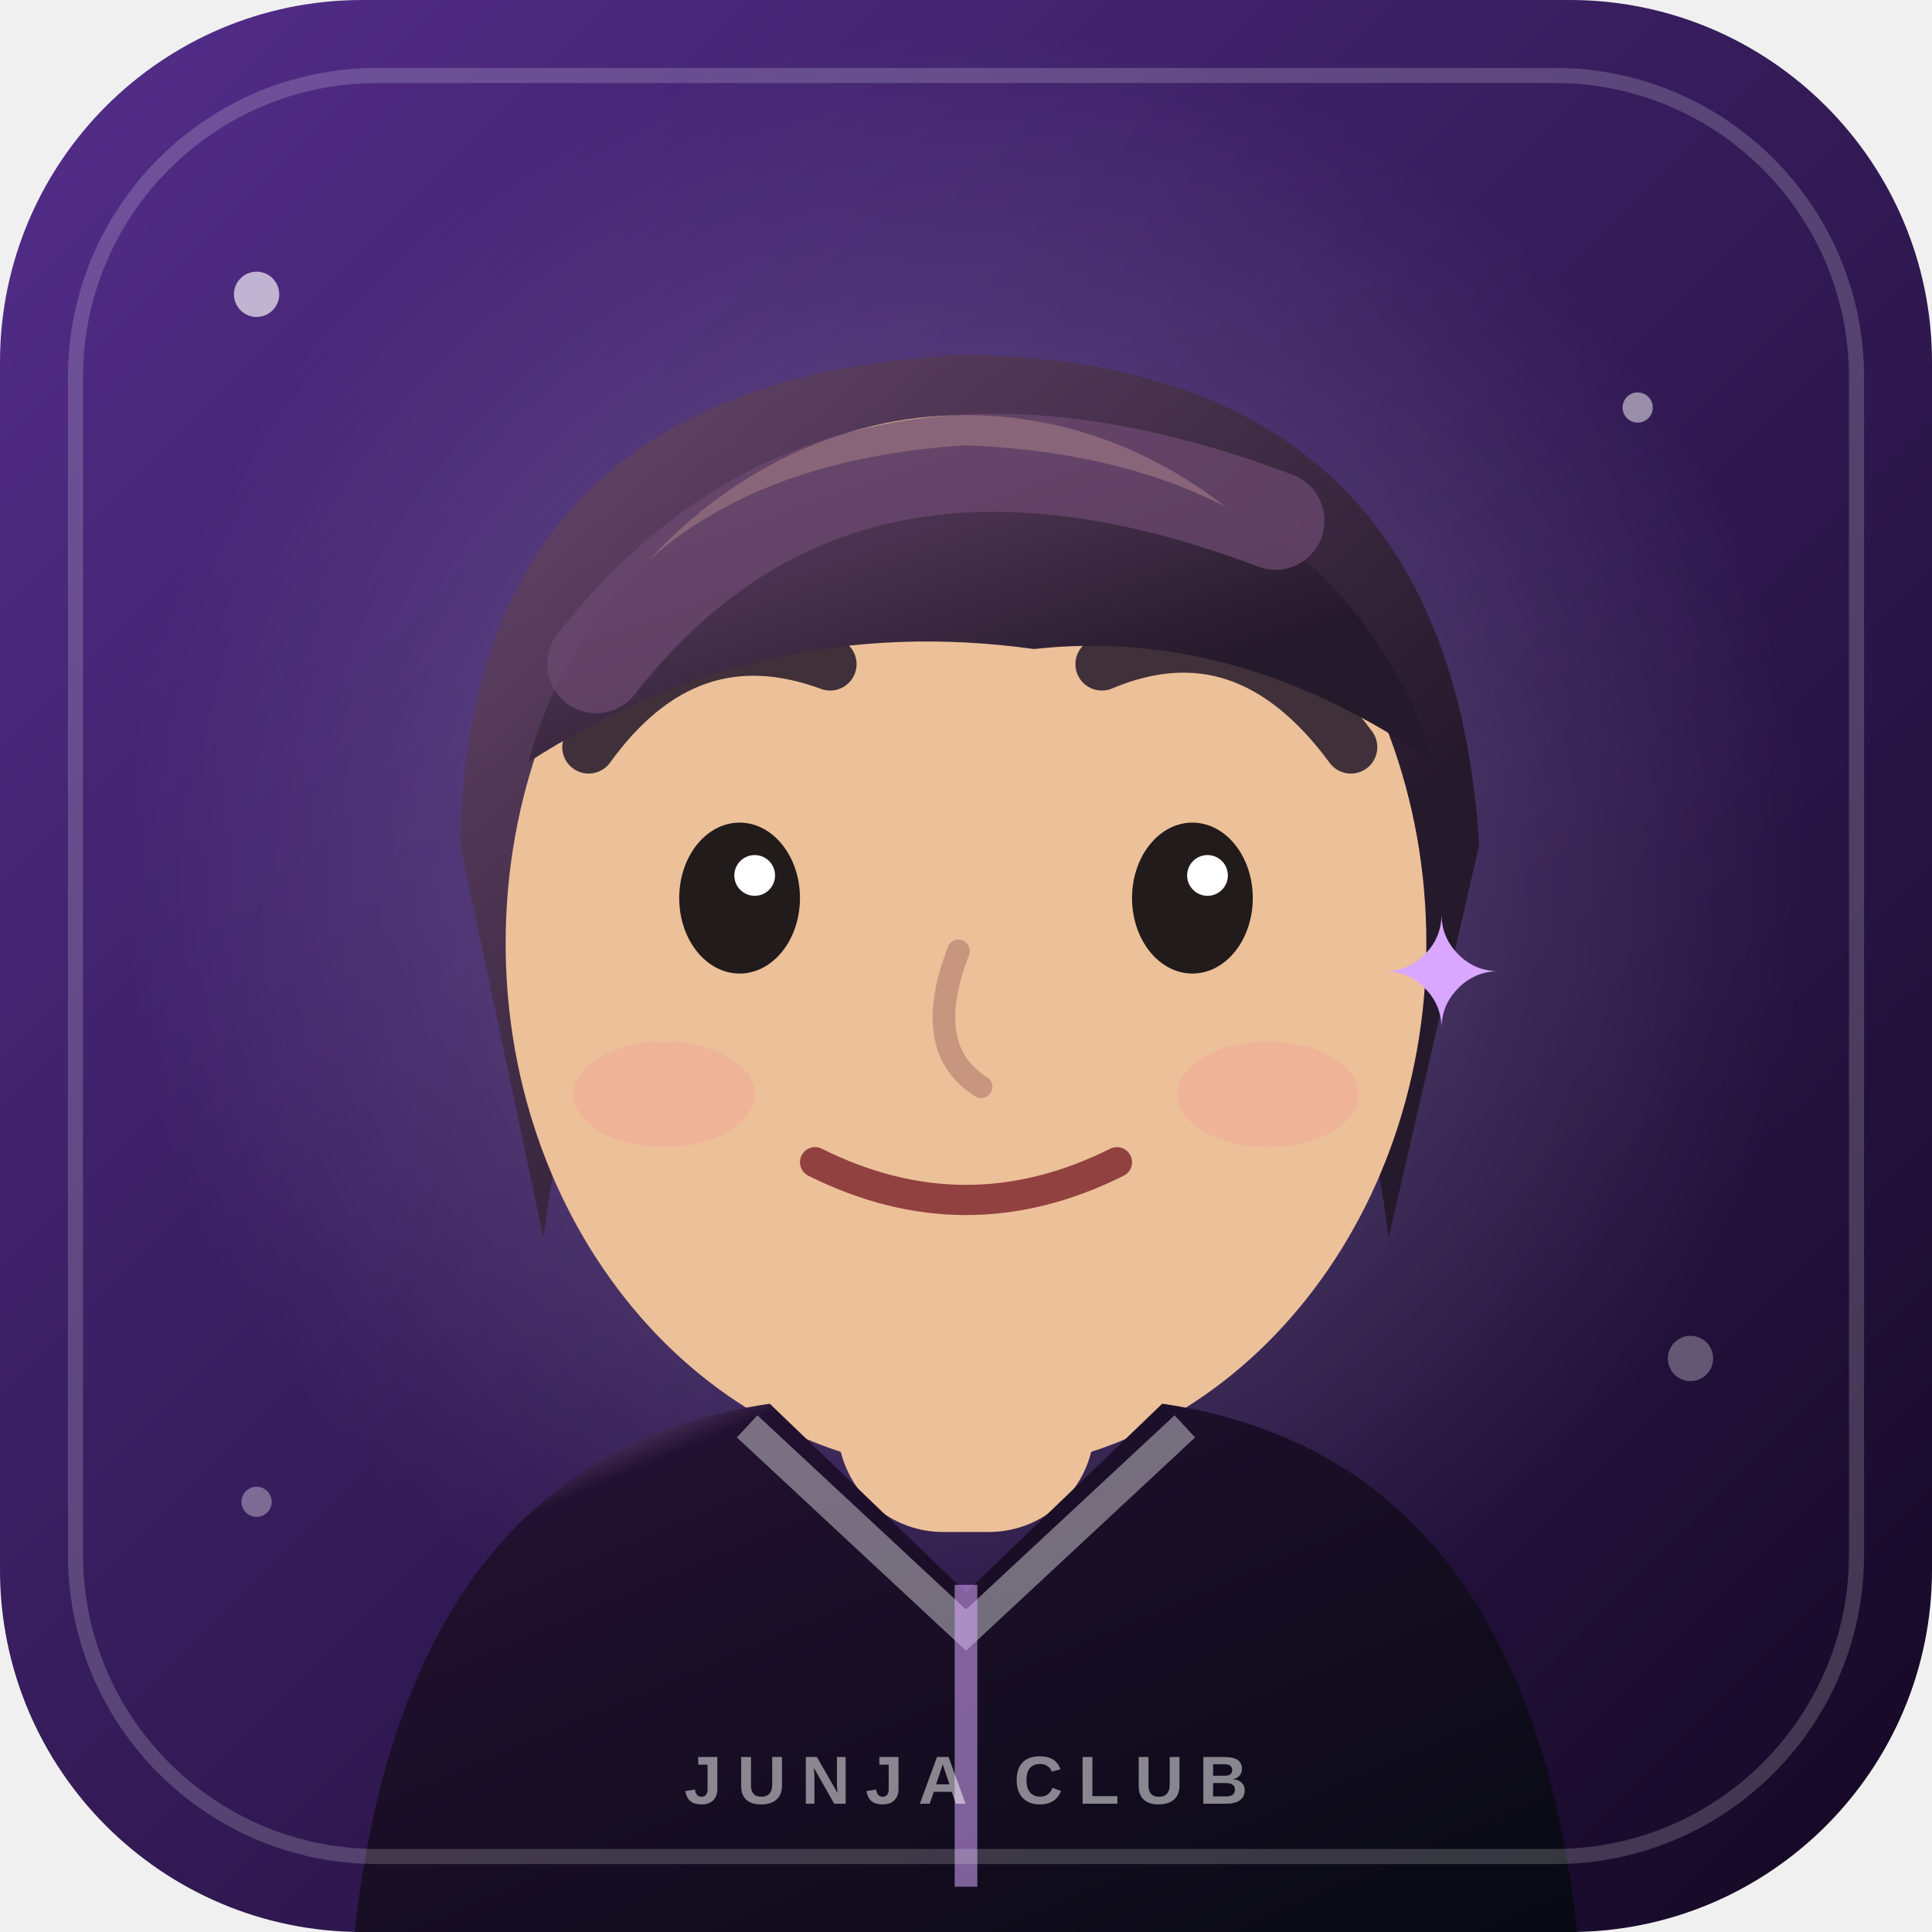
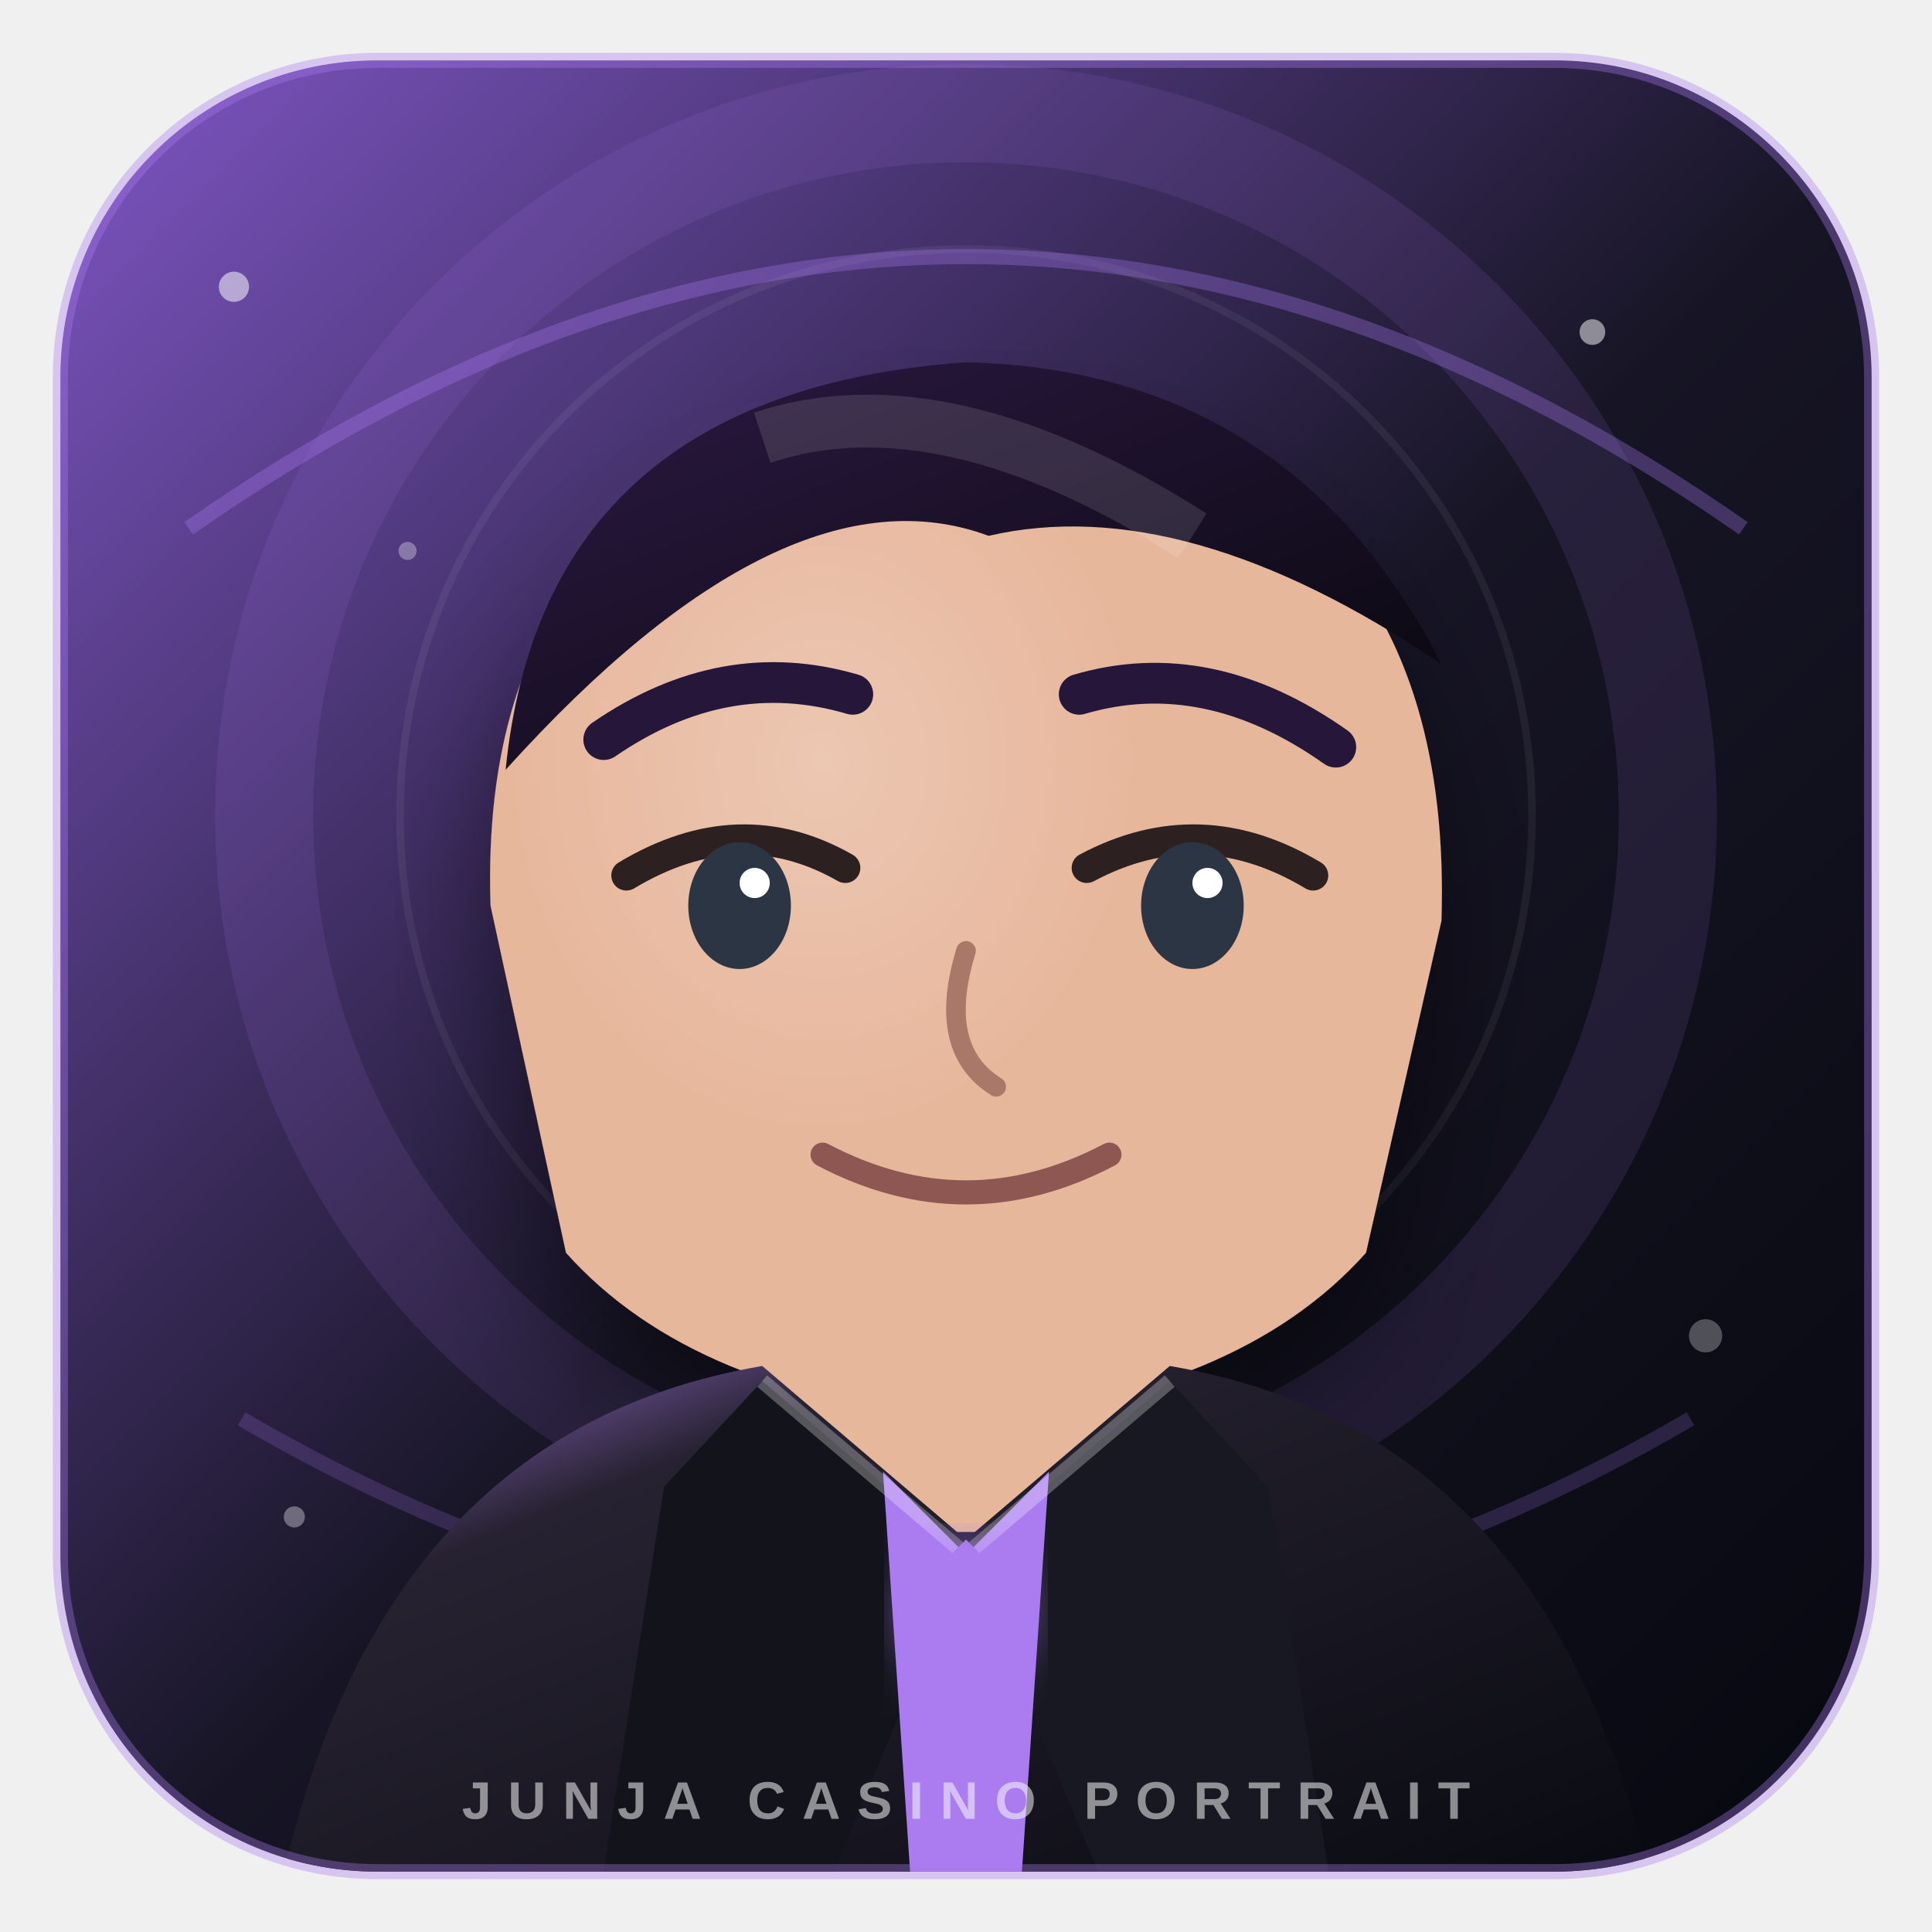
<svg xmlns="http://www.w3.org/2000/svg" viewBox="0 0 256 256">
  <defs>
    <linearGradient id="bg" x1="0" y1="0" x2="1" y2="1">
-       <stop stop-color="#542e8c" />
-       <stop offset="1" stop-color="#130822" />
+       <stop stop-color="#865bd0" />
+       <stop offset=".52" stop-color="#171525" />
+       <stop offset="1" stop-color="#05070d" />
    </linearGradient>
-     <linearGradient id="hair" x1="0" y1="0" x2="1" y2="1">
-       <stop stop-color="#6a486f" />
-       <stop offset=".72" stop-color="#251a2b" />
+     <linearGradient id="hair" x1="0" y1="0" x2=".9" y2="1">
+       <stop stop-color="#aa7cf0" />
+       <stop offset=".18" stop-color="#26163a" />
+       <stop offset="1" stop-color="#09080e" />
    </linearGradient>
    <linearGradient id="cloth" x1="0" y1="0" x2="1" y2="1">
-       <stop stop-color="#d9a7ff" stop-opacity=".9" />
-       <stop offset=".18" stop-color="#21102f" />
-       <stop offset="1" stop-color="#070a12" />
+       <stop stop-color="#aa7cf0" />
+       <stop offset=".23" stop-color="#272231" />
+       <stop offset="1" stop-color="#07090f" />
    </linearGradient>
-     <radialGradient id="glow">
-       <stop stop-color="#fff" stop-opacity=".25" />
+     <radialGradient id="skin">
+       <stop stop-color="#fff" stop-opacity=".22" />
      <stop offset="1" stop-color="#fff" stop-opacity="0" />
    </radialGradient>
+     <filter id="glow">
+       <feGaussianBlur stdDeviation="4" result="b" />
+       <feMerge>
+         <feMergeNode in="b" />
+         <feMergeNode in="SourceGraphic" />
+       </feMerge>
+     </filter>
+     <filter id="soft">
+       <feDropShadow dx="0" dy="8" stdDeviation="8" flood-color="#000" flood-opacity=".45" />
+     </filter>
+     <clipPath id="clip">
+       <rect x="8" y="8" width="240" height="240" rx="42" />
+     </clipPath>
  </defs>
-   <rect width="256" height="256" rx="48" fill="url(#bg)" />
-   <circle cx="128" cy="116" r="112" fill="url(#glow)" />
-   <circle cx="34" cy="39" r="3" fill="#fff" opacity="0.65" />
-   <circle cx="217" cy="54" r="2" fill="#fff" opacity="0.5" />
-   <circle cx="34" cy="199" r="2" fill="#fff" opacity="0.35" />
-   <circle cx="224" cy="180" r="3" fill="#fff" opacity="0.3" />
-   <path d="M61 112 Q62 50 128 47 Q192 48 196 112 L184 164 Q175 94 128 84 Q81 94 72 164Z" fill="url(#hair)" />
-   <ellipse cx="128" cy="125" rx="61" ry="70" fill="#ecc099" />
-   <path d="M78 99 Q91 81 110 88 M146 88 Q165 80 179 99" fill="none" stroke="#251a2b" stroke-width="7" stroke-linecap="round" opacity=".86" />
-   <ellipse cx="98" cy="119" rx="8" ry="10" fill="#221b1c" />
-   <ellipse cx="158" cy="119" rx="8" ry="10" fill="#221b1c" />
-   <circle cx="100" cy="116" r="2.7" fill="#fff" />
-   <circle cx="160" cy="116" r="2.7" fill="#fff" />
-   <path d="M127 126 q-5 13 3 18" fill="none" stroke="#b98574" stroke-width="3" stroke-linecap="round" opacity=".7" />
-   <ellipse cx="88" cy="145" rx="12" ry="7" fill="#ff7890" opacity=".18" />
-   <ellipse cx="168" cy="145" rx="12" ry="7" fill="#ff7890" opacity=".18" />
-   <path d="M108 154 Q128 164 148 154" fill="none" stroke="#91413f" stroke-width="4" stroke-linecap="round" />
-   <path d="M70 101 Q81 62 128 59 Q177 61 190 101 Q164 83 137 86 Q101 81 70 101Z" fill="url(#hair)" />
-   <path d="M79 88 Q111 47 169 69" fill="none" stroke="#6a486f" stroke-width="13" stroke-linecap="round" opacity=".76" />
-   <g fill="#ecc099">
-     <rect x="111" y="169" width="34" height="34" rx="14" />
+   <g clip-path="url(#clip)">
+     <rect width="256" height="256" rx="48" fill="url(#bg)" />
+     <circle cx="31" cy="38" r="2" fill="#fff" opacity="0.52" />
+     <circle cx="211" cy="44" r="1.7" fill="#fff" opacity="0.5" />
+     <circle cx="226" cy="177" r="2.2" fill="#fff" opacity="0.28" />
+     <circle cx="39" cy="201" r="1.4" fill="#fff" opacity="0.35" />
+     <circle cx="194" cy="203" r="1.3" fill="#fff" opacity="0.4" />
+     <circle cx="54" cy="73" r="1.2" fill="#fff" opacity="0.32" />
+     <circle cx="128" cy="108" r="93" fill="none" stroke="#aa7cf0" stroke-opacity=".12" stroke-width="13" />
+     <circle cx="128" cy="108" r="75" fill="none" stroke="#fff" stroke-opacity=".06" stroke-width="1" />
+     <path d="M25 70 Q128 -2 231 70" fill="none" stroke="#aa7cf0" stroke-opacity=".32" stroke-width="2" />
+     <path d="M32 188 Q128 244 224 188" fill="none" stroke="#aa7cf0" stroke-opacity=".2" stroke-width="2" />
+     <path d="M65 120 Q63 59 128 52 Q193 58 191 122 L181 166 Q164 185 128 188 Q92 185 75 166Z" fill="#e7b79c" filter="url(#soft)" />
+     <ellipse cx="109" cy="101" rx="42" ry="49" fill="url(#skin)" />
+     <path d="M67 102 Q72 52 128 48 Q171 49 191 88 Q157 65 131 71 Q104 61 67 102Z" fill="url(#hair)" />
+     <path d="M101 58 Q125 50 158 71" fill="none" stroke="#fff" stroke-opacity=".12" stroke-width="7" />
+     <path d="M80 98 Q96 87 113 92 M143 92 Q160 87 177 99" fill="none" stroke="#26163a" stroke-width="5.4" stroke-linecap="round" />
+     <path d="M83 116 Q98 107 112 115" fill="none" stroke="#2d2020" stroke-width="4" stroke-linecap="round" />
+     <path d="M144 115 Q159 107 174 116" fill="none" stroke="#2d2020" stroke-width="4" stroke-linecap="round" />
+     <ellipse cx="98" cy="120" rx="6.8" ry="8.4" fill="#2c3543" />
+     <ellipse cx="158" cy="120" rx="6.8" ry="8.4" fill="#2c3543" />
+     <circle cx="100" cy="117" r="2" fill="#fff" />
+     <circle cx="160" cy="117" r="2" fill="#fff" />
+     <path d="M128 126 q-4 13 4 18" fill="none" stroke="#a97868" stroke-width="2.6" stroke-linecap="round" />
+     <path d="M109 153 Q128 163 147 153" fill="none" stroke="#8f5752" stroke-width="3.2" stroke-linecap="round" />
+     <path d="M93 168 Q128 183 164 168 Q153 194 128 197 Q103 194 93 168Z" fill="#e7b79c" />
+     <rect x="112" y="172" width="32" height="31" rx="12" fill="#e7b79c" />
+     <path d="M36 256 Q48 190 101 181 L128 204 L155 181 Q208 190 220 256Z" fill="url(#cloth)" />
+     <path d="M101 183 l27 23 -20 48 H79 L88 197Z" fill="#13141b" />
+     <path d="M155 183 l-27 23 20 48 h29 l-9 -57Z" fill="#171821" />
+     <path d="M117 195 l11 11 11 -11 -4 59 h-14Z" fill="#aa7cf0" />
+     <path d="M101 183 l27 23 27 -23" fill="none" stroke="#fff" stroke-opacity=".28" stroke-width="2" />
+     <path d="M128 204 l9 9 -9 12 -9 -12Z" fill="#aa7cf0" filter="url(#glow)" />
  </g>
-   <g fill="url(#cloth)">
-     <path d="M47 256 Q54 193 102 186 L128 211 L154 186 Q202 193 209 256Z" />
-   </g>
-   <path d="M99 189 L128 216 L157 189" fill="none" stroke="#fff" stroke-opacity=".4" stroke-width="4" />
-   <path d="M128 210 L128 250" stroke="#d9a7ff" stroke-width="3" opacity=".55" />
-   <text x="191" y="136" font-size="20" text-anchor="middle" fill="#d9a7ff" font-family="Arial">✦</text>
-   <rect x="10" y="10" width="236" height="236" rx="40" fill="none" stroke="#fff" stroke-opacity=".18" stroke-width="2" />
-   <text x="128" y="239" text-anchor="middle" font-family="Arial, sans-serif" font-size="9" font-weight="800" fill="#fff" opacity=".5" letter-spacing="2">JUNJA CLUB</text>
+   <rect x="8" y="8" width="240" height="240" rx="42" fill="none" stroke="#aa7cf0" stroke-opacity=".36" stroke-width="2" />
+   <text x="128" y="241" text-anchor="middle" font-family="Arial,sans-serif" font-size="7" font-weight="900" fill="#fff" opacity=".52" letter-spacing="2.2">JUNJA CASINO PORTRAIT</text>
</svg>
